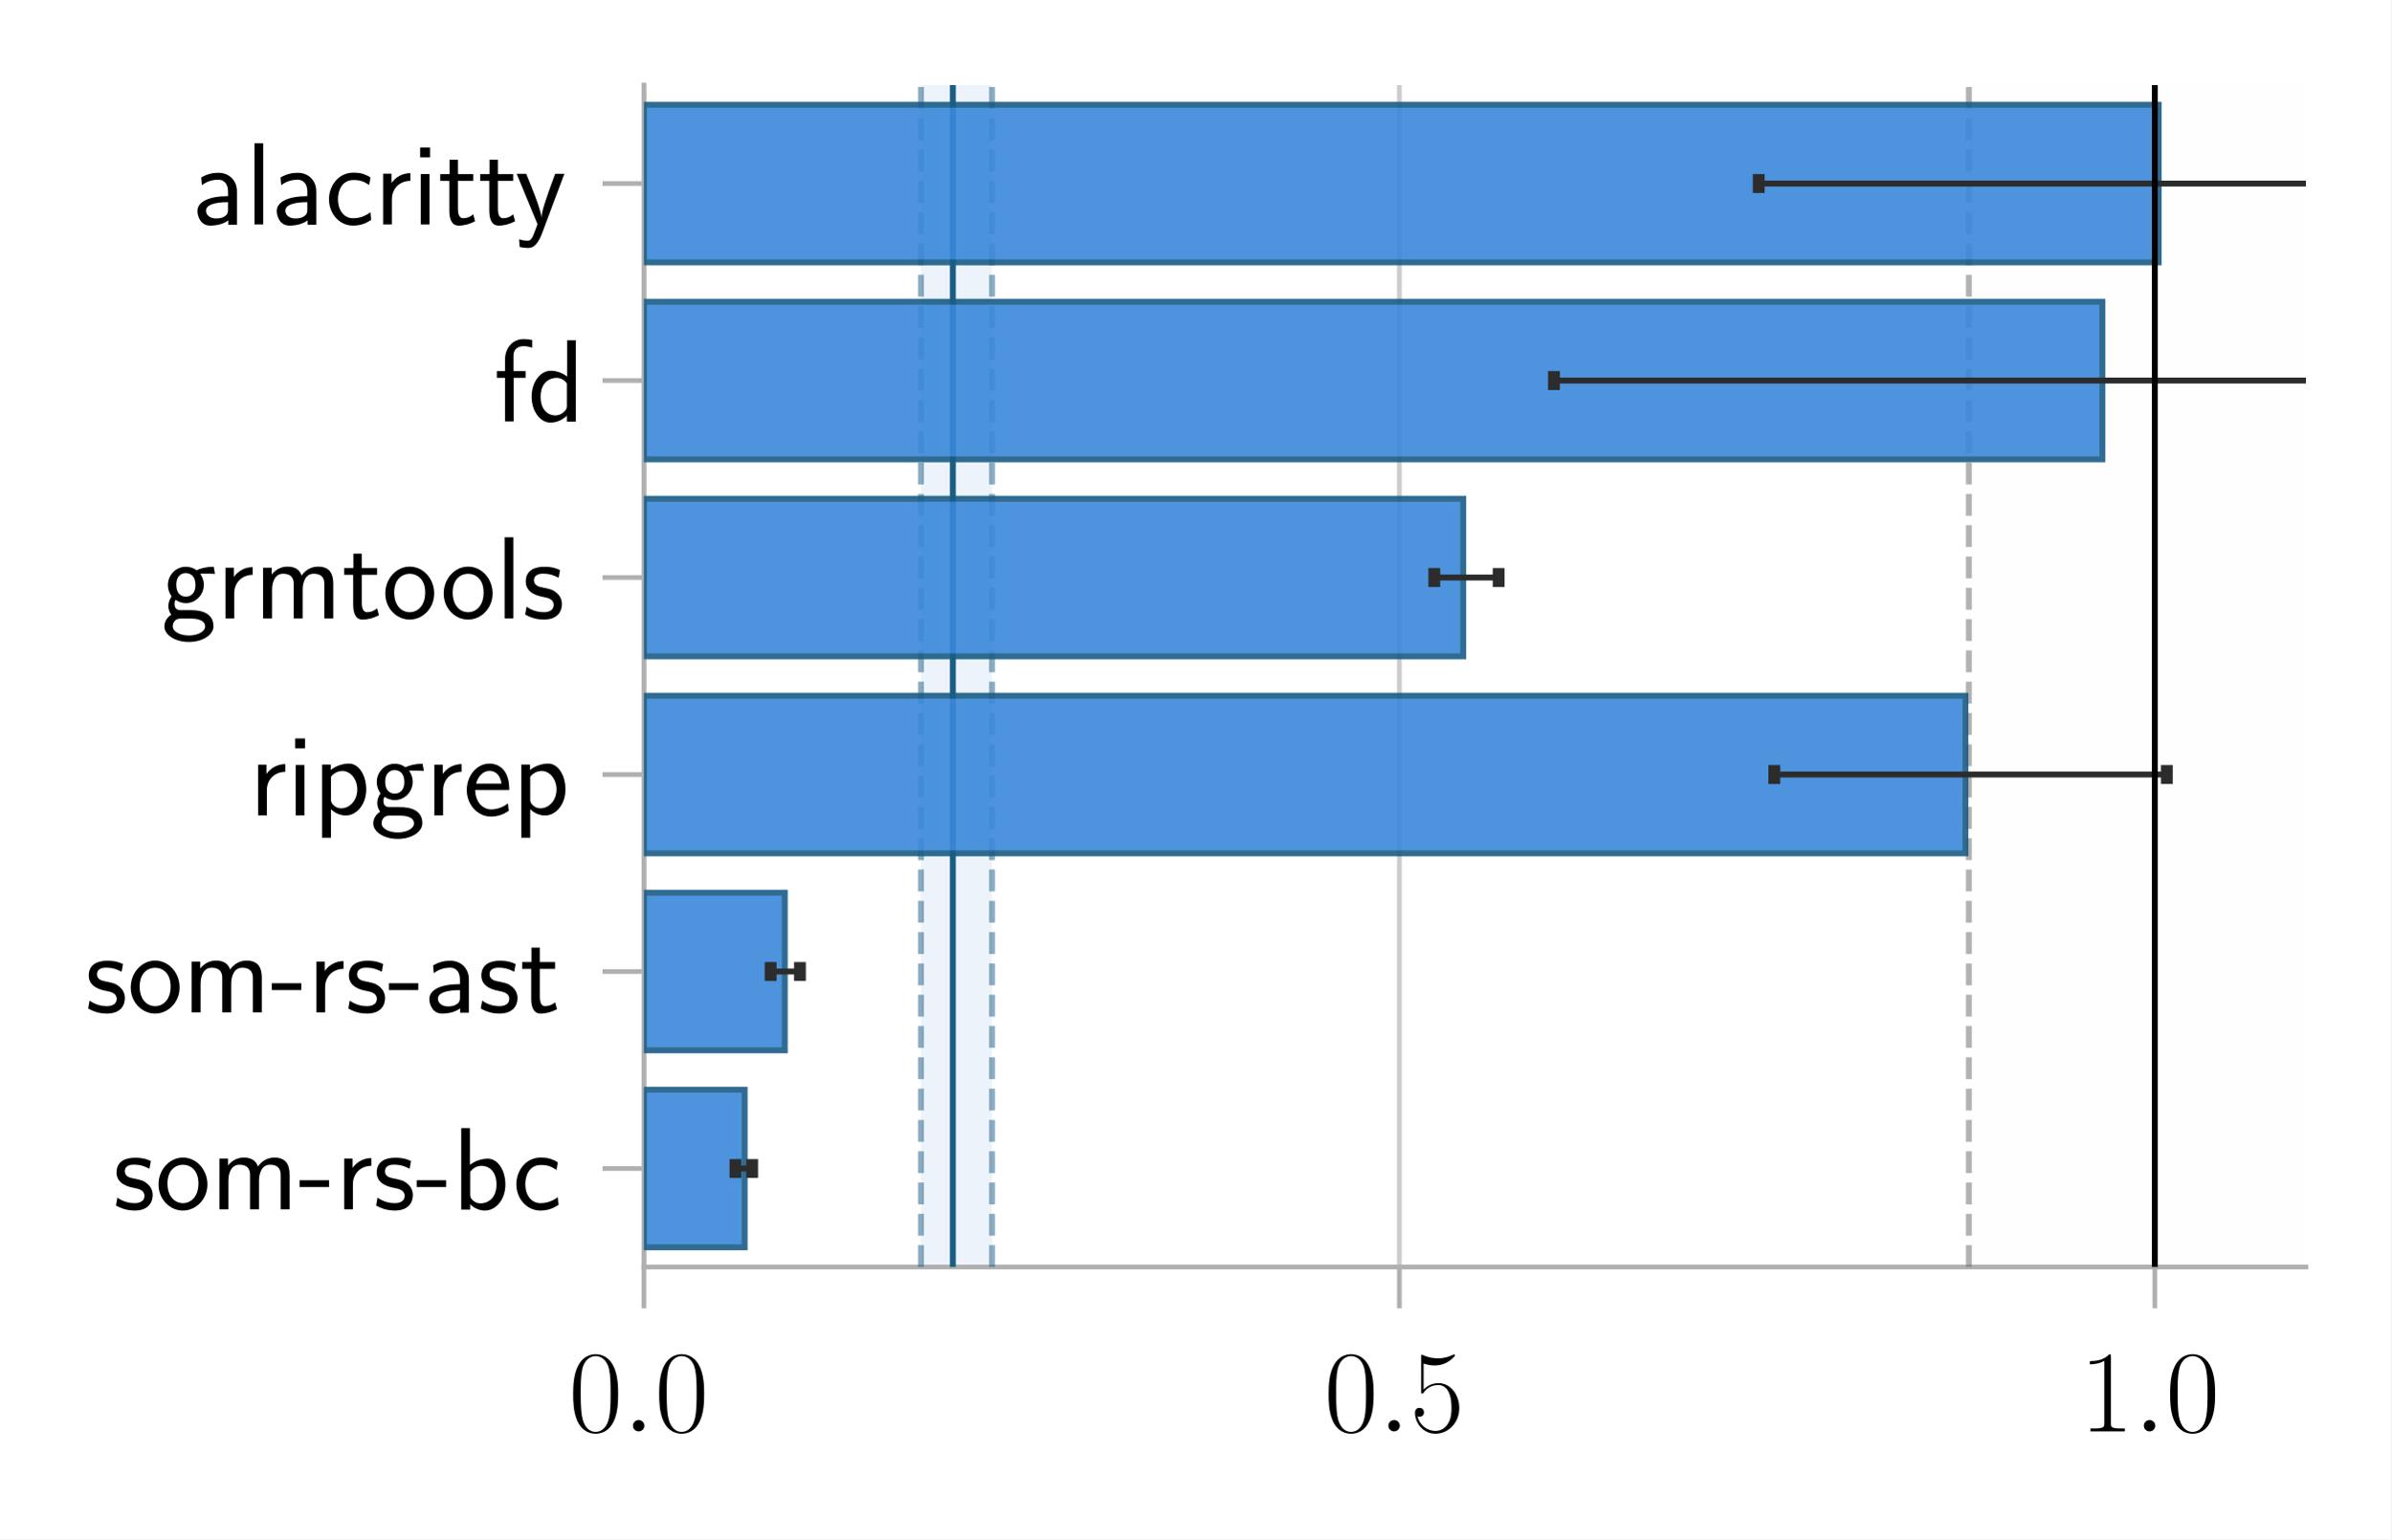
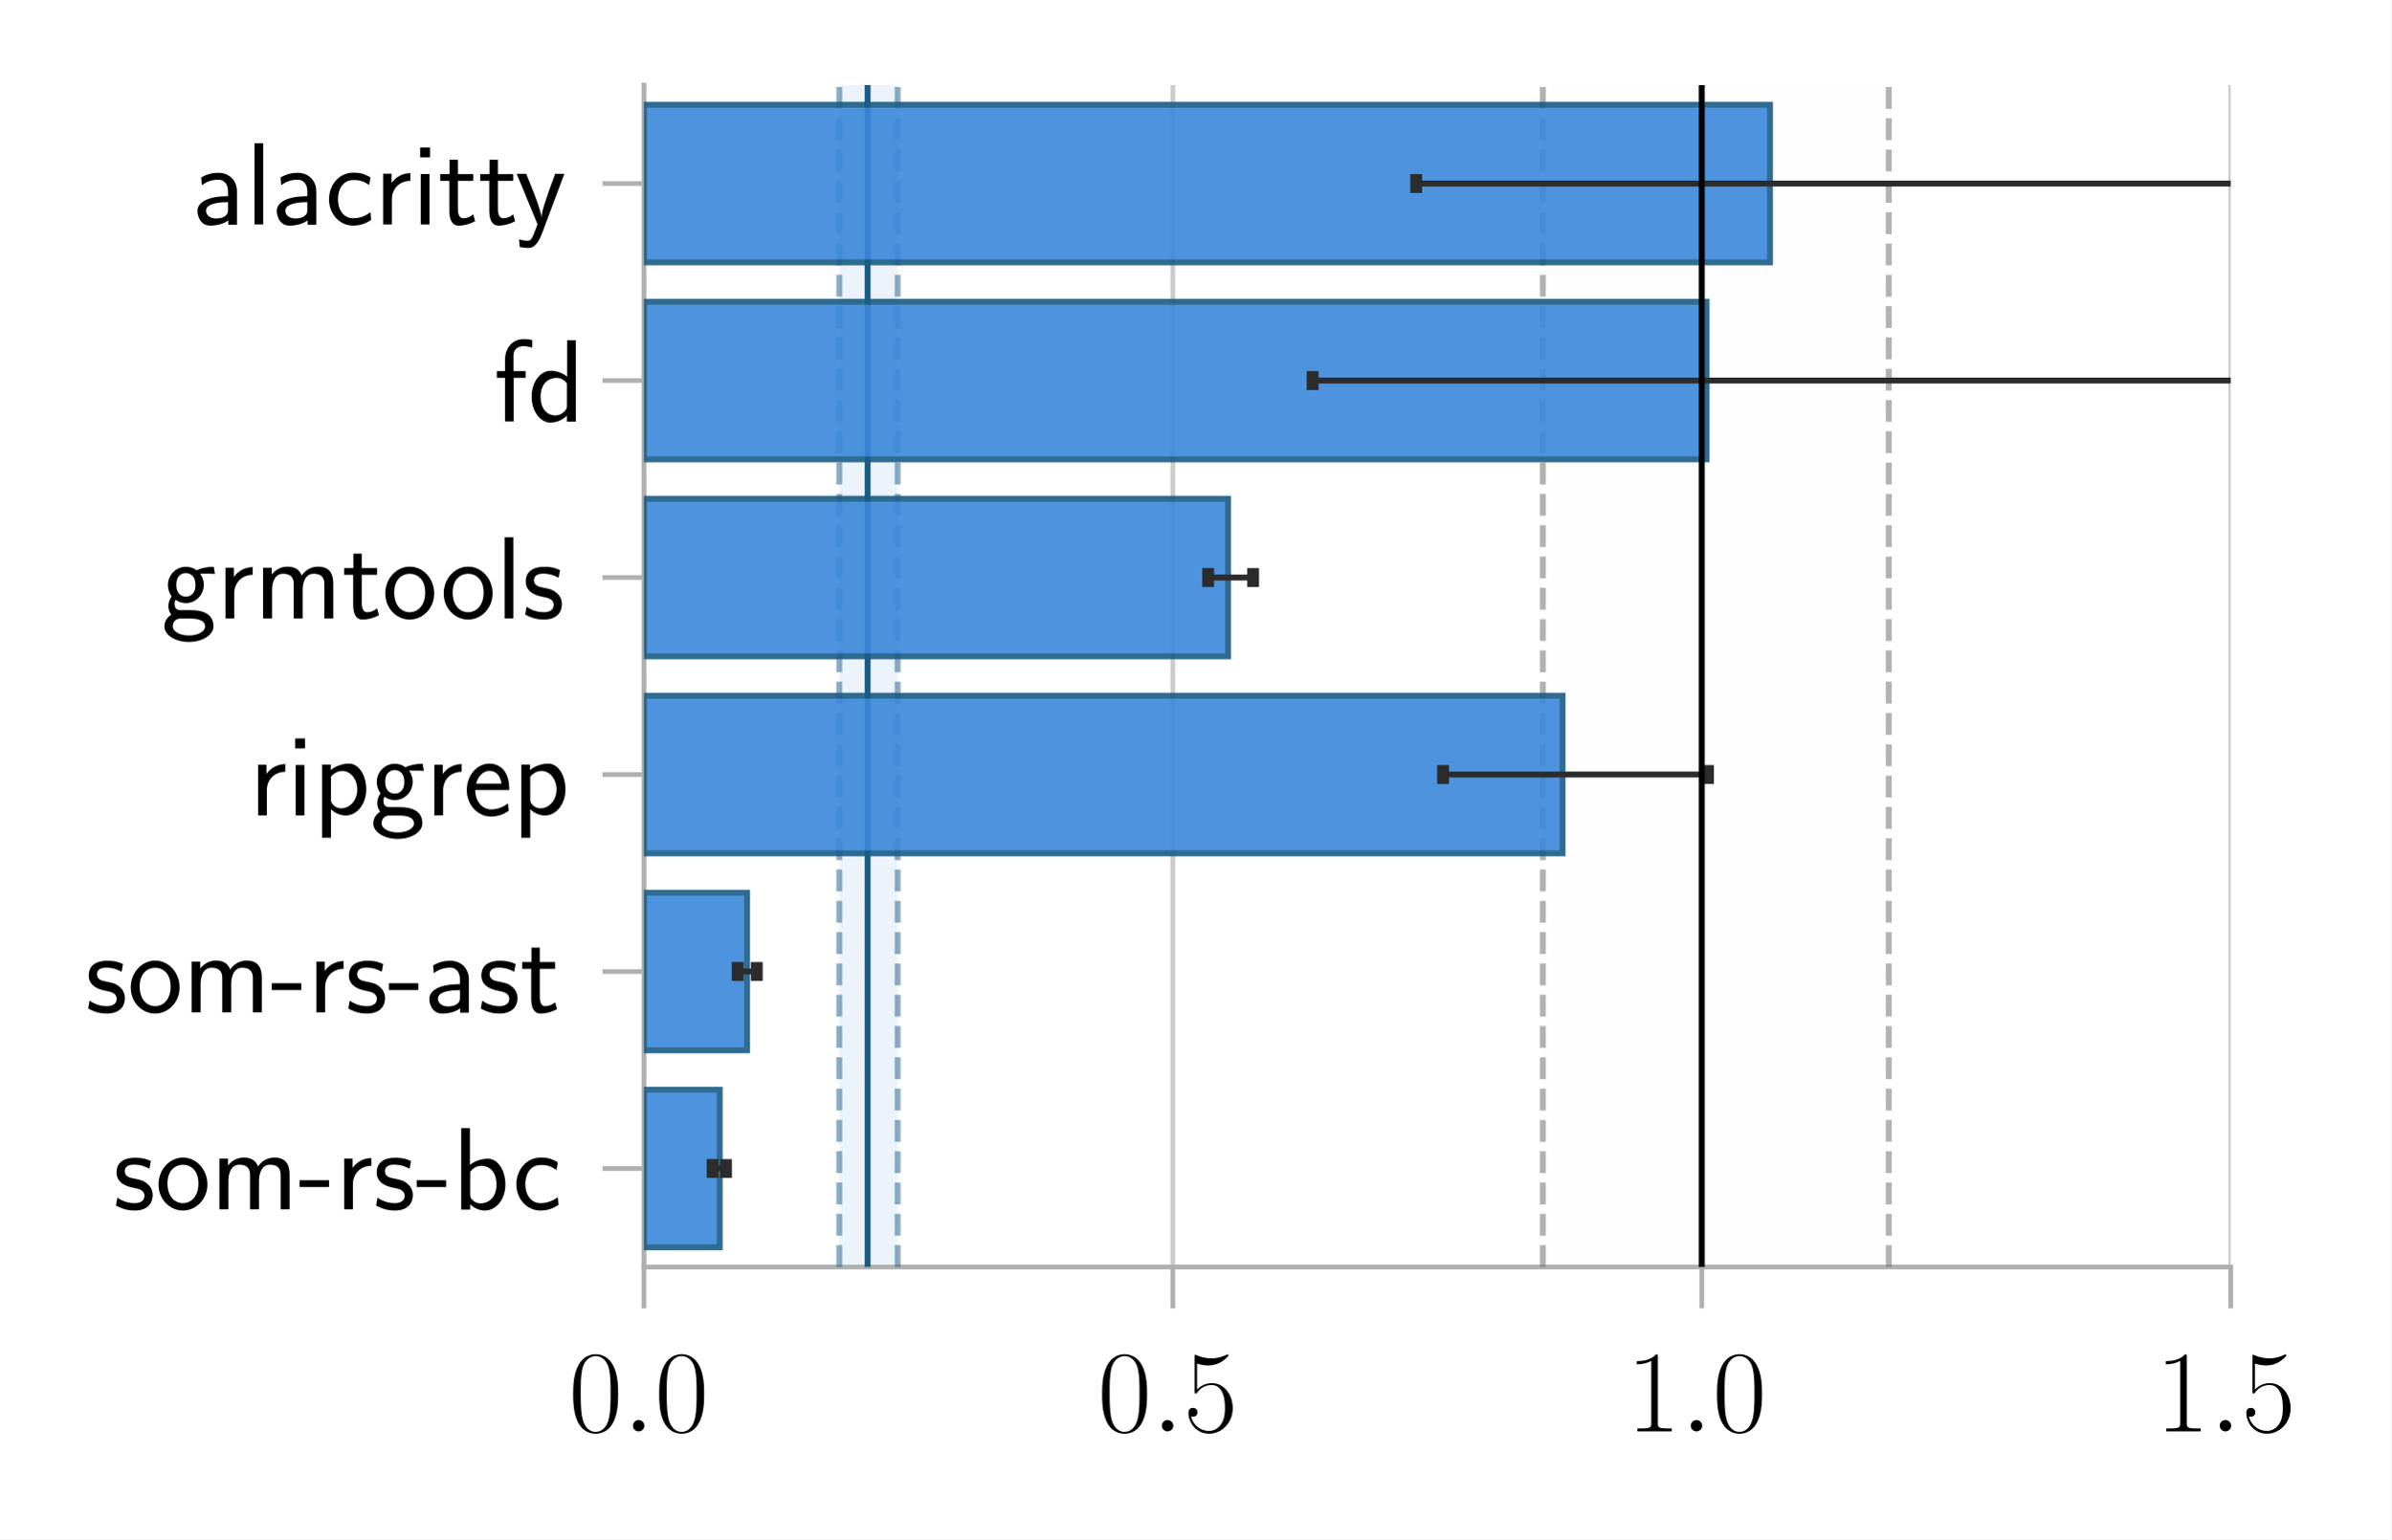
<svg xmlns="http://www.w3.org/2000/svg" xmlns:xlink="http://www.w3.org/1999/xlink" width="202.32pt" height="130.32pt" viewBox="0 0 202.32 130.32" version="1.1">
  <defs>
    <style type="text/css">*{stroke-linejoin: round; stroke-linecap: butt}</style>
  </defs>
  <g id="figure_1">
    <g id="patch_1">
      <path d="M -0 130.32  L 202.32 130.32  L 202.32 0  L -0 0  z " style="fill: #ffffff" />
    </g>
    <g id="axes_1">
      <g id="patch_2">
-         <path d="M 54.484 107.264  L 195.12 107.264  L 195.12 7.2  L 54.484 7.2  z " style="fill: #ffffff" />
+         <path d="M 54.484 107.264  L 188.755 107.264  L 188.755 7.2  L 54.484 7.2  z " style="fill: #ffffff" />
      </g>
      <g id="matplotlib.axis_1">
        <g id="xtick_1">
          <g id="line2d_1">
-             <path d="M 54.484 107.264  L 54.484 7.2  " clip-path="url(#p6f6580377a)" style="fill: none; stroke: #cccccc; stroke-width: 0.4; stroke-linecap: square" />
+             <path d="M 54.484 107.264  L 54.484 7.2  " clip-path="url(#p53342b3706)" style="fill: none; stroke: #cccccc; stroke-width: 0.4; stroke-linecap: square" />
          </g>
          <g id="line2d_2">
            <defs>
-               <path id="mea5868df41" d="M 0 0  L 0 3.5  " style="stroke: #b0b0b0; stroke-width: 0.4" />
+               <path id="mf953624b37" d="M 0 0  L 0 3.5  " style="stroke: #b0b0b0; stroke-width: 0.4" />
            </defs>
            <g>
-               <use xlink:href="#mea5868df41" x="54.484" y="107.264" style="fill: #b0b0b0; stroke: #b0b0b0; stroke-width: 0.4" />
+               <use xlink:href="#mf953624b37" x="54.484" y="107.264" style="fill: #b0b0b0; stroke: #b0b0b0; stroke-width: 0.4" />
            </g>
          </g>
          <g id="text_1">
            <g transform="translate(48.11901 121.1828) scale(0.1 -0.1)">
              <defs>
                <path id="CMR17-30" d="M 2688 2025  C 2688 2416 2682 3080 2413 3591  C 2176 4039 1798 4198 1466 4198  C 1158 4198 768 4058 525 3597  C 269 3118 243 2524 243 2025  C 243 1661 250 1106 448 619  C 723 -39 1216 -128 1466 -128  C 1760 -128 2208 -7 2470 600  C 2662 1042 2688 1559 2688 2025  z M 1466 -26  C 1056 -26 813 325 723 812  C 653 1188 653 1738 653 2096  C 653 2588 653 2997 736 3387  C 858 3929 1216 4096 1466 4096  C 1728 4096 2067 3923 2189 3400  C 2272 3036 2278 2607 2278 2096  C 2278 1680 2278 1169 2202 792  C 2067 95 1690 -26 1466 -26  z " transform="scale(0.015625)" />
                <path id="CMMI12-3a" d="M 1178 307  C 1178 492 1024 619 870 619  C 685 619 557 466 557 313  C 557 128 710 0 864 0  C 1050 0 1178 153 1178 307  z " transform="scale(0.015625)" />
              </defs>
              <use xlink:href="#CMR17-30" transform="scale(0.996264)" />
              <use xlink:href="#CMMI12-3a" transform="translate(45.69048 0) scale(0.996264)" />
              <use xlink:href="#CMR17-30" transform="translate(72.78765 0) scale(0.996264)" />
            </g>
          </g>
        </g>
        <g id="xtick_2">
          <g id="line2d_3">
-             <path d="M 118.409 107.264  L 118.409 7.2  " clip-path="url(#p6f6580377a)" style="fill: none; stroke: #cccccc; stroke-width: 0.4; stroke-linecap: square" />
+             <path d="M 99.241 107.264  L 99.241 7.2  " clip-path="url(#p53342b3706)" style="fill: none; stroke: #cccccc; stroke-width: 0.4; stroke-linecap: square" />
          </g>
          <g id="line2d_4">
            <g>
-               <use xlink:href="#mea5868df41" x="118.409" y="107.264" style="fill: #b0b0b0; stroke: #b0b0b0; stroke-width: 0.4" />
+               <use xlink:href="#mf953624b37" x="99.241" y="107.264" style="fill: #b0b0b0; stroke: #b0b0b0; stroke-width: 0.4" />
            </g>
          </g>
          <g id="text_2">
-             <g transform="translate(112.0444 121.1828) scale(0.1 -0.1)">
+             <g transform="translate(92.87598 121.1828) scale(0.1 -0.1)">
              <defs>
                <path id="CMR17-35" d="M 730 3692  C 794 3666 1056 3584 1325 3584  C 1920 3584 2246 3911 2432 4100  C 2432 4157 2432 4192 2394 4192  C 2387 4192 2374 4192 2323 4163  C 2099 4058 1837 3973 1517 3973  C 1325 3973 1037 3999 723 4139  C 653 4171 640 4171 634 4171  C 602 4171 595 4164 595 4037  L 595 2203  C 595 2089 595 2057 659 2057  C 691 2057 704 2070 736 2114  C 941 2401 1222 2522 1542 2522  C 1766 2522 2246 2382 2246 1289  C 2246 1085 2246 715 2054 421  C 1894 159 1645 25 1370 25  C 947 25 518 320 403 814  C 429 807 480 795 506 795  C 589 795 749 840 749 1038  C 749 1210 627 1280 506 1280  C 358 1280 262 1190 262 1011  C 262 454 704 -128 1382 -128  C 2042 -128 2669 440 2669 1264  C 2669 2030 2170 2624 1549 2624  C 1222 2624 947 2503 730 2274  L 730 3692  z " transform="scale(0.015625)" />
              </defs>
              <use xlink:href="#CMR17-30" transform="scale(0.996264)" />
              <use xlink:href="#CMMI12-3a" transform="translate(45.69048 0) scale(0.996264)" />
              <use xlink:href="#CMR17-35" transform="translate(72.78765 0) scale(0.996264)" />
            </g>
          </g>
        </g>
        <g id="xtick_3">
          <g id="line2d_5">
-             <path d="M 182.335 107.264  L 182.335 7.2  " clip-path="url(#p6f6580377a)" style="fill: none; stroke: #cccccc; stroke-width: 0.4; stroke-linecap: square" />
+             <path d="M 143.998 107.264  L 143.998 7.2  " clip-path="url(#p53342b3706)" style="fill: none; stroke: #cccccc; stroke-width: 0.4; stroke-linecap: square" />
          </g>
          <g id="line2d_6">
            <g>
-               <use xlink:href="#mea5868df41" x="182.335" y="107.264" style="fill: #b0b0b0; stroke: #b0b0b0; stroke-width: 0.4" />
+               <use xlink:href="#mf953624b37" x="143.998" y="107.264" style="fill: #b0b0b0; stroke: #b0b0b0; stroke-width: 0.4" />
            </g>
          </g>
          <g id="text_3">
-             <g transform="translate(175.9699 121.1828) scale(0.1 -0.1)">
+             <g transform="translate(137.6329 121.1828) scale(0.1 -0.1)">
              <defs>
                <path id="CMR17-31" d="M 1702 4058  C 1702 4192 1696 4192 1606 4192  C 1357 3916 979 3827 621 3827  C 602 3827 570 3827 563 3808  C 557 3795 557 3782 557 3648  C 755 3648 1088 3686 1344 3839  L 1344 461  C 1344 236 1331 160 781 160  L 589 160  L 589 0  C 896 0 1216 0 1523 0  C 1830 0 2150 0 2458 0  L 2458 160  L 2266 160  C 1715 160 1702 230 1702 458  L 1702 4058  z " transform="scale(0.015625)" />
              </defs>
              <use xlink:href="#CMR17-31" transform="scale(0.996264)" />
              <use xlink:href="#CMMI12-3a" transform="translate(45.69048 0) scale(0.996264)" />
              <use xlink:href="#CMR17-30" transform="translate(72.78765 0) scale(0.996264)" />
            </g>
          </g>
        </g>
+         <g id="xtick_4">
+           <g id="line2d_7">
+             <path d="M 188.755 107.264  L 188.755 7.2  " clip-path="url(#p53342b3706)" style="fill: none; stroke: #cccccc; stroke-width: 0.4; stroke-linecap: square" />
+           </g>
+           <g id="line2d_8">
+             <g>
+               <use xlink:href="#mf953624b37" x="188.755" y="107.264" style="fill: #b0b0b0; stroke: #b0b0b0; stroke-width: 0.4" />
+             </g>
+           </g>
+           <g id="text_4">
+             <g transform="translate(182.3899 121.1828) scale(0.1 -0.1)">
+               <use xlink:href="#CMR17-31" transform="scale(0.996264)" />
+               <use xlink:href="#CMMI12-3a" transform="translate(45.69048 0) scale(0.996264)" />
+               <use xlink:href="#CMR17-35" transform="translate(72.78765 0) scale(0.996264)" />
+             </g>
+           </g>
+         </g>
      </g>
      <g id="matplotlib.axis_2">
        <g id="ytick_1">
-           <g id="line2d_7">
+           <g id="line2d_9">
            <defs>
-               <path id="m3c7b44ee98" d="M 0 0  L -3.5 0  " style="stroke: #b0b0b0; stroke-width: 0.4" />
+               <path id="mb64c90d019" d="M 0 0  L -3.5 0  " style="stroke: #b0b0b0; stroke-width: 0.4" />
            </defs>
            <g>
-               <use xlink:href="#m3c7b44ee98" x="54.484" y="15.539" style="fill: #b0b0b0; stroke: #b0b0b0; stroke-width: 0.4" />
-             </g>
-           </g>
-           <g id="text_4">
+               <use xlink:href="#mb64c90d019" x="54.484" y="15.539" style="fill: #b0b0b0; stroke: #b0b0b0; stroke-width: 0.4" />
+             </g>
+           </g>
+           <g id="text_5">
            <g transform="translate(16.30473 18.99794) scale(0.1 -0.1)">
              <defs>
                <path id="CMSS17-61" d="M 2406 1791  C 2406 2392 1978 2808 1402 2808  C 1120 2808 813 2757 461 2553  L 499 2135  C 659 2248 934 2432 1395 2432  C 1722 2432 1920 2180 1920 1782  L 1920 1536  C 896 1536 256 1238 256 726  C 256 461 416 -64 947 -64  C 1043 -64 1562 -64 1933 217  L 1933 -19  L 2406 -19  L 2406 1791  z M 1920 816  C 1920 701 1920 548 1728 434  C 1562 325 1350 325 1261 325  C 941 325 723 511 723 744  C 723 1211 1722 1211 1920 1211  L 1920 816  z " transform="scale(0.015625)" />
                <path id="CMSS17-6c" d="M 947 4416  L 474 4416  L 474 0  L 947 0  L 947 4416  z " transform="scale(0.015625)" />
                <path id="CMSS17-63" d="M 2464 2541  C 2464 2585 2170 2714 2093 2739  C 1882 2816 1613 2816 1542 2816  C 710 2816 211 2093 211 1363  C 211 595 768 -64 1517 -64  C 1946 -64 2253 76 2502 242  L 2464 664  C 2189 453 1869 337 1523 337  C 1024 337 698 774 698 1369  C 698 1831 909 2414 1549 2414  C 1901 2414 2099 2343 2394 2145  L 2464 2541  z " transform="scale(0.015625)" />
                <path id="CMSS17-72" d="M 954 1363  C 954 1965 1395 2368 1958 2368  L 1958 2789  C 1549 2789 1165 2585 934 2253  L 934 2758  L 480 2758  L 480 0  L 954 0  L 954 1363  z " transform="scale(0.015625)" />
                <path id="CMSS17-69" d="M 979 4183  L 442 4183  L 442 3648  L 979 3648  L 979 4183  z M 947 2739  L 474 2739  L 474 0  L 947 0  L 947 2739  z " transform="scale(0.015625)" />
                <path id="CMSS17-74" d="M 1069 2368  L 1901 2368  L 1901 2737  L 1069 2737  L 1069 3520  L 614 3520  L 614 2737  L 109 2737  L 109 2368  L 602 2368  L 602 749  C 602 384 685 -64 1107 -64  C 1427 -64 1722 25 2003 172  L 1901 548  C 1747 414 1562 337 1363 337  C 1082 337 1069 696 1069 856  L 1069 2368  z " transform="scale(0.015625)" />
                <path id="CMSS17-79" d="M 2675 2752  L 2176 2752  C 1632 1294 1446 702 1434 383  L 1427 383  C 1408 696 1126 1460 902 2007  L 602 2752  L 83 2752  L 1216 13  C 1146 -178 1043 -465 1011 -529  C 870 -885 774 -885 672 -885  C 646 -885 442 -885 211 -809  L 250 -1229  C 410 -1261 570 -1280 685 -1280  C 845 -1280 1165 -1280 1459 -497  L 2675 2752  z " transform="scale(0.015625)" />
              </defs>
              <use xlink:href="#CMSS17-61" transform="scale(0.996264)" />
              <use xlink:href="#CMSS17-6c" transform="translate(44.92192 0) scale(0.996264)" />
              <use xlink:href="#CMSS17-61" transform="translate(67.10264 0) scale(0.996264)" />
              <use xlink:href="#CMSS17-63" transform="translate(112.0246 0) scale(0.996264)" />
              <use xlink:href="#CMSS17-72" transform="translate(153.6634 0) scale(0.996264)" />
              <use xlink:href="#CMSS17-69" transform="translate(185.5732 0) scale(0.996264)" />
              <use xlink:href="#CMSS17-74" transform="translate(207.7539 0) scale(0.996264)" />
              <use xlink:href="#CMSS17-74" transform="translate(241.5854 0) scale(0.996264)" />
              <use xlink:href="#CMSS17-79" transform="translate(272.8146 0) scale(0.996264)" />
            </g>
          </g>
        </g>
        <g id="ytick_2">
-           <g id="line2d_8">
-             <g>
-               <use xlink:href="#m3c7b44ee98" x="54.484" y="32.216" style="fill: #b0b0b0; stroke: #b0b0b0; stroke-width: 0.4" />
-             </g>
-           </g>
-           <g id="text_5">
+           <g id="line2d_10">
+             <g>
+               <use xlink:href="#mb64c90d019" x="54.484" y="32.216" style="fill: #b0b0b0; stroke: #b0b0b0; stroke-width: 0.4" />
+             </g>
+           </g>
+           <g id="text_6">
            <g transform="translate(41.79252 35.67533) scale(0.1 -0.1)">
              <defs>
                <path id="CMSS17-66" d="M 1075 2368  L 1722 2368  L 1722 2737  L 1062 2737  L 1062 3559  C 1062 4014 1408 4092 1606 4092  C 1670 4092 1850 4092 2080 4009  L 2080 4429  C 1933 4461 1754 4480 1613 4480  C 1018 4480 602 3993 602 3359  L 602 2737  L 160 2737  L 160 2368  L 602 2368  L 602 0  L 1075 0  L 1075 2368  z " transform="scale(0.015625)" />
                <path id="CMSS17-64" d="M 2611 4416  L 2138 4416  L 2138 2438  C 1939 2603 1613 2756 1254 2756  C 672 2756 211 2131 211 1347  C 211 562 666 -64 1235 -64  C 1677 -64 1971 172 2125 306  L 2125 -13  L 2611 -13  L 2611 4416  z M 2125 836  C 2125 747 2125 653 1926 482  C 1798 375 1645 325 1498 325  C 1152 325 698 576 698 1340  C 698 2134 1210 2368 1562 2368  C 1798 2368 1990 2254 2125 2065  L 2125 836  z " transform="scale(0.015625)" />
              </defs>
              <use xlink:href="#CMSS17-66" transform="scale(0.996264)" />
              <use xlink:href="#CMSS17-64" transform="translate(28.62666 0) scale(0.996264)" />
            </g>
          </g>
        </g>
        <g id="ytick_3">
-           <g id="line2d_9">
-             <g>
-               <use xlink:href="#m3c7b44ee98" x="54.484" y="48.893" style="fill: #b0b0b0; stroke: #b0b0b0; stroke-width: 0.4" />
-             </g>
-           </g>
-           <g id="text_6">
+           <g id="line2d_11">
+             <g>
+               <use xlink:href="#mb64c90d019" x="54.484" y="48.893" style="fill: #b0b0b0; stroke: #b0b0b0; stroke-width: 0.4" />
+             </g>
+           </g>
+           <g id="text_7">
            <g transform="translate(13.648 52.35272) scale(0.1 -0.1)">
              <defs>
                <path id="CMSS17-67" d="M 2848 2808  C 2483 2808 2170 2738 1914 2617  C 1702 2777 1485 2808 1338 2808  C 781 2808 358 2349 358 1814  C 358 1468 550 1207 563 1195  C 448 1035 384 863 384 672  C 384 448 474 289 544 200  C 211 -3 166 -314 166 -435  C 166 -898 749 -1280 1498 -1280  C 2253 -1280 2835 -898 2835 -428  C 2835 448 1856 448 1587 448  L 1069 448  C 973 448 717 448 717 791  C 717 921 774 1004 781 1010  C 877 940 1075 832 1338 832  C 1869 832 2310 1278 2310 1827  C 2310 2132 2170 2355 2112 2432  L 2131 2432  C 2150 2432 2419 2432 2515 2432  C 2720 2432 2739 2429 2918 2419  L 2848 2808  z M 1338 1182  C 1120 1182 813 1315 813 1823  C 813 2375 1165 2464 1331 2464  C 1549 2464 1856 2331 1856 1823  C 1856 1271 1504 1182 1338 1182  z M 1581 -10  C 1734 -10 2381 -10 2381 -442  C 2381 -714 1984 -929 1504 -929  C 1018 -929 621 -720 621 -435  C 621 -403 621 -10 1062 -10  L 1581 -10  z " transform="scale(0.015625)" />
                <path id="CMSS17-6d" d="M 4288 1877  C 4288 2308 4179 2816 3462 2816  C 2982 2816 2694 2516 2566 2331  C 2451 2670 2182 2816 1798 2816  C 1363 2816 1088 2568 941 2389  L 941 2758  L 474 2758  L 474 0  L 960 0  L 960 1559  C 960 1939 1101 2428 1555 2428  C 2138 2428 2138 2016 2138 1829  L 2138 0  L 2624 0  L 2624 1559  C 2624 1939 2765 2428 3219 2428  C 3802 2428 3802 2016 3802 1829  L 3802 0  L 4288 0  L 4288 1877  z " transform="scale(0.015625)" />
                <path id="CMSS17-6f" d="M 2829 1356  C 2829 2176 2221 2816 1504 2816  C 768 2816 173 2157 173 1356  C 173 544 787 -64 1498 -64  C 2227 -64 2829 563 2829 1356  z M 1504 337  C 1050 337 659 709 659 1408  C 659 2151 1114 2427 1498 2427  C 1914 2427 2342 2126 2342 1408  C 2342 683 1926 337 1504 337  z " transform="scale(0.015625)" />
                <path id="CMSS17-73" d="M 2061 2627  C 1683 2807 1389 2807 1197 2807  C 742 2807 198 2648 198 2003  C 198 1359 902 1218 1094 1179  C 1389 1122 1715 1058 1715 740  C 1715 337 1254 337 1171 337  C 915 337 563 407 243 638  L 166 210  C 531 0 883 -64 1178 -64  C 1965 -64 2163 416 2163 781  C 2163 1094 1984 1305 1862 1401  C 1651 1568 1574 1587 1050 1696  C 960 1709 646 1779 646 2066  C 646 2432 1050 2432 1139 2432  C 1555 2432 1811 2303 1984 2208  L 2061 2627  z " transform="scale(0.015625)" />
              </defs>
              <use xlink:href="#CMSS17-67" transform="scale(0.996264)" />
              <use xlink:href="#CMSS17-72" transform="translate(46.84362 0) scale(0.996264)" />
              <use xlink:href="#CMSS17-6d" transform="translate(78.7534 0) scale(0.996264)" />
              <use xlink:href="#CMSS17-74" transform="translate(152.9827 0) scale(0.996264)" />
              <use xlink:href="#CMSS17-6f" transform="translate(186.8142 0) scale(0.996264)" />
              <use xlink:href="#CMSS17-6f" transform="translate(236.2603 0) scale(0.996264)" />
              <use xlink:href="#CMSS17-6c" transform="translate(283.1039 0) scale(0.996264)" />
              <use xlink:href="#CMSS17-73" transform="translate(305.2846 0) scale(0.996264)" />
            </g>
          </g>
        </g>
        <g id="ytick_4">
-           <g id="line2d_10">
-             <g>
-               <use xlink:href="#m3c7b44ee98" x="54.484" y="65.571" style="fill: #b0b0b0; stroke: #b0b0b0; stroke-width: 0.4" />
-             </g>
-           </g>
-           <g id="text_7">
+           <g id="line2d_12">
+             <g>
+               <use xlink:href="#mb64c90d019" x="54.484" y="65.571" style="fill: #b0b0b0; stroke: #b0b0b0; stroke-width: 0.4" />
+             </g>
+           </g>
+           <g id="text_8">
            <g transform="translate(21.09233 69.0301) scale(0.1 -0.1)">
              <defs>
                <path id="CMSS17-70" d="M 966 333  C 1178 129 1466 -5 1773 -5  C 2368 -5 2880 603 2880 1412  C 2880 2159 2496 2816 1946 2816  C 1626 2816 1242 2702 954 2472  L 954 2765  L 480 2765  L 480 -1216  L 966 -1216  L 966 333  z M 966 2100  C 1018 2176 1235 2415 1587 2415  C 2035 2415 2394 1960 2394 1412  C 2394 787 1958 384 1530 384  C 1402 384 1267 415 1139 523  C 966 674 966 768 966 857  L 966 2100  z " transform="scale(0.015625)" />
                <path id="CMSS17-65" d="M 2502 1377  C 2502 1590 2490 2003 2285 2345  C 2061 2713 1696 2816 1421 2816  C 755 2816 192 2188 192 1375  C 192 582 774 -64 1510 -64  C 1798 -64 2150 19 2470 248  C 2470 274 2458 414 2451 420  C 2451 433 2432 630 2432 656  C 2125 407 1773 325 1517 325  C 1107 325 666 667 646 1377  L 2502 1377  z M 698 1728  C 781 2084 1062 2421 1421 2421  C 1517 2421 1965 2421 2080 1728  L 698 1728  z " transform="scale(0.015625)" />
              </defs>
              <use xlink:href="#CMSS17-72" transform="scale(0.996264)" />
              <use xlink:href="#CMSS17-69" transform="translate(31.90977 0) scale(0.996264)" />
              <use xlink:href="#CMSS17-70" transform="translate(54.0905 0) scale(0.996264)" />
              <use xlink:href="#CMSS17-67" transform="translate(102.2954 0) scale(0.996264)" />
              <use xlink:href="#CMSS17-72" transform="translate(149.1391 0) scale(0.996264)" />
              <use xlink:href="#CMSS17-65" transform="translate(181.0488 0) scale(0.996264)" />
              <use xlink:href="#CMSS17-70" transform="translate(222.6877 0) scale(0.996264)" />
            </g>
          </g>
        </g>
        <g id="ytick_5">
-           <g id="line2d_11">
-             <g>
-               <use xlink:href="#m3c7b44ee98" x="54.484" y="82.248" style="fill: #b0b0b0; stroke: #b0b0b0; stroke-width: 0.4" />
-             </g>
-           </g>
-           <g id="text_8">
+           <g id="line2d_13">
+             <g>
+               <use xlink:href="#mb64c90d019" x="54.484" y="82.248" style="fill: #b0b0b0; stroke: #b0b0b0; stroke-width: 0.4" />
+             </g>
+           </g>
+           <g id="text_9">
            <g transform="translate(7.2 85.70749) scale(0.1 -0.1)">
              <defs>
                <path id="CMSS17-2d" d="M 1664 1216  L 1664 1585  L 64 1585  L 64 1216  L 1664 1216  z " transform="scale(0.015625)" />
              </defs>
              <use xlink:href="#CMSS17-73" transform="scale(0.996264)" />
              <use xlink:href="#CMSS17-6f" transform="translate(35.91354 0) scale(0.996264)" />
              <use xlink:href="#CMSS17-6d" transform="translate(82.75717 0) scale(0.996264)" />
              <use xlink:href="#CMSS17-2d" transform="translate(156.9864 0) scale(0.996264)" />
              <use xlink:href="#CMSS17-72" transform="translate(188.2155 0) scale(0.996264)" />
              <use xlink:href="#CMSS17-73" transform="translate(220.1253 0) scale(0.996264)" />
              <use xlink:href="#CMSS17-2d" transform="translate(256.0388 0) scale(0.996264)" />
              <use xlink:href="#CMSS17-61" transform="translate(287.268 0) scale(0.996264)" />
              <use xlink:href="#CMSS17-73" transform="translate(332.1899 0) scale(0.996264)" />
              <use xlink:href="#CMSS17-74" transform="translate(368.1034 0) scale(0.996264)" />
            </g>
          </g>
        </g>
        <g id="ytick_6">
-           <g id="line2d_12">
-             <g>
-               <use xlink:href="#m3c7b44ee98" x="54.484" y="98.926" style="fill: #b0b0b0; stroke: #b0b0b0; stroke-width: 0.4" />
-             </g>
-           </g>
-           <g id="text_9">
+           <g id="line2d_14">
+             <g>
+               <use xlink:href="#mb64c90d019" x="54.484" y="98.926" style="fill: #b0b0b0; stroke: #b0b0b0; stroke-width: 0.4" />
+             </g>
+           </g>
+           <g id="text_10">
            <g transform="translate(9.552293 102.3849) scale(0.1 -0.1)">
              <defs>
                <path id="CMSS17-62" d="M 954 4416  L 480 4416  L 480 -13  L 966 -13  L 966 274  C 1210 38 1504 -64 1766 -64  C 2381 -64 2880 549 2880 1352  C 2880 2086 2496 2756 1926 2756  C 1523 2756 1165 2591 954 2419  L 954 4416  z M 966 2046  C 1107 2222 1306 2368 1587 2368  C 1965 2368 2394 2097 2394 1352  C 2394 558 1882 325 1530 325  C 1402 325 1267 356 1139 464  C 966 615 966 709 966 797  L 966 2046  z " transform="scale(0.015625)" />
              </defs>
              <use xlink:href="#CMSS17-73" transform="scale(0.996264)" />
              <use xlink:href="#CMSS17-6f" transform="translate(35.91354 0) scale(0.996264)" />
              <use xlink:href="#CMSS17-6d" transform="translate(82.75717 0) scale(0.996264)" />
              <use xlink:href="#CMSS17-2d" transform="translate(156.9864 0) scale(0.996264)" />
              <use xlink:href="#CMSS17-72" transform="translate(188.2155 0) scale(0.996264)" />
              <use xlink:href="#CMSS17-73" transform="translate(220.1253 0) scale(0.996264)" />
              <use xlink:href="#CMSS17-2d" transform="translate(256.0388 0) scale(0.996264)" />
              <use xlink:href="#CMSS17-62" transform="translate(287.268 0) scale(0.996264)" />
              <use xlink:href="#CMSS17-63" transform="translate(338.0753 0) scale(0.996264)" />
            </g>
          </g>
        </g>
      </g>
      <g id="patch_3">
-         <path d="M 166.599 107.264  L 200.279 107.264  L 200.279 7.2  L 166.599 7.2  z " clip-path="url(#p6f6580377a)" style="fill: #808080; opacity: 0.01" />
+         <path d="M 130.552 107.264  L 159.821 107.264  L 159.821 7.2  L 130.552 7.2  z " clip-path="url(#p53342b3706)" style="fill: #808080; opacity: 0.01" />
      </g>
      <g id="patch_4">
-         <path d="M 77.928 107.264  L 83.944 107.264  L 83.944 7.2  L 77.928 7.2  z " clip-path="url(#p6f6580377a)" style="fill: #3a87d9; opacity: 0.1" />
+         <path d="M 71.015 107.264  L 75.957 107.264  L 75.957 7.2  L 71.015 7.2  z " clip-path="url(#p53342b3706)" style="fill: #3a87d9; opacity: 0.1" />
      </g>
      <g id="patch_5">
        <path d="M 54.484 107.264  L 54.484 7.2  " style="fill: none; stroke: #b0b0b0; stroke-width: 0.4; stroke-linejoin: miter; stroke-linecap: square" />
      </g>
      <g id="patch_6">
-         <path d="M 54.484 107.264  L 195.12 107.264  " style="fill: none; stroke: #b0b0b0; stroke-width: 0.4; stroke-linejoin: miter; stroke-linecap: square" />
-       </g>
-       <g id="line2d_13">
-         <path d="M 166.599 107.264  L 166.599 7.2  " clip-path="url(#p6f6580377a)" style="fill: none; stroke-dasharray: 1.85,0.8; stroke-dashoffset: 0; stroke: #666666; stroke-opacity: 0.5; stroke-width: 0.5" />
-       </g>
-       <g id="line2d_14">
-         <path d="M 200.279 107.264  L 200.279 7.2  " clip-path="url(#p6f6580377a)" style="fill: none; stroke-dasharray: 1.85,0.8; stroke-dashoffset: 0; stroke: #666666; stroke-opacity: 0.5; stroke-width: 0.5" />
+         <path d="M 54.484 107.264  L 188.755 107.264  " style="fill: none; stroke: #b0b0b0; stroke-width: 0.4; stroke-linejoin: miter; stroke-linecap: square" />
      </g>
      <g id="line2d_15">
-         <path d="M 77.928 107.264  L 77.928 7.2  " clip-path="url(#p6f6580377a)" style="fill: none; stroke-dasharray: 1.85,0.8; stroke-dashoffset: 0; stroke: #1a5c85; stroke-opacity: 0.5; stroke-width: 0.5" />
+         <path d="M 130.552 107.264  L 130.552 7.2  " clip-path="url(#p53342b3706)" style="fill: none; stroke-dasharray: 1.85,0.8; stroke-dashoffset: 0; stroke: #666666; stroke-opacity: 0.5; stroke-width: 0.5" />
      </g>
      <g id="line2d_16">
-         <path d="M 83.944 107.264  L 83.944 7.2  " clip-path="url(#p6f6580377a)" style="fill: none; stroke-dasharray: 1.85,0.8; stroke-dashoffset: 0; stroke: #1a5c85; stroke-opacity: 0.5; stroke-width: 0.5" />
+         <path d="M 159.821 107.264  L 159.821 7.2  " clip-path="url(#p53342b3706)" style="fill: none; stroke-dasharray: 1.85,0.8; stroke-dashoffset: 0; stroke: #666666; stroke-opacity: 0.5; stroke-width: 0.5" />
      </g>
      <g id="line2d_17">
-         <path d="M 80.627 107.264  L 80.627 7.2  " clip-path="url(#p6f6580377a)" style="fill: none; stroke: #1a5c85; stroke-width: 0.5; stroke-linecap: square" />
+         <path d="M 71.015 107.264  L 71.015 7.2  " clip-path="url(#p53342b3706)" style="fill: none; stroke-dasharray: 1.85,0.8; stroke-dashoffset: 0; stroke: #1a5c85; stroke-opacity: 0.5; stroke-width: 0.5" />
+       </g>
+       <g id="line2d_18">
+         <path d="M 75.957 107.264  L 75.957 7.2  " clip-path="url(#p53342b3706)" style="fill: none; stroke-dasharray: 1.85,0.8; stroke-dashoffset: 0; stroke: #1a5c85; stroke-opacity: 0.5; stroke-width: 0.5" />
+       </g>
+       <g id="line2d_19">
+         <path d="M 73.415 107.264  L 73.415 7.2  " clip-path="url(#p53342b3706)" style="fill: none; stroke: #1a5c85; stroke-width: 0.5; stroke-linecap: square" />
      </g>
      <g id="patch_7">
-         <path d="M 54.484 8.868  L 182.66 8.868  L 182.66 22.21  L 54.484 22.21  z " clip-path="url(#p6f6580377a)" style="fill: #3a87d9; opacity: 0.9; stroke: #1a5c85; stroke-width: 0.5; stroke-linejoin: miter" />
+         <path d="M 54.484 8.868  L 149.77 8.868  L 149.77 22.21  L 54.484 22.21  z " clip-path="url(#p53342b3706)" style="fill: #3a87d9; opacity: 0.9; stroke: #1a5c85; stroke-width: 0.5; stroke-linejoin: miter" />
      </g>
      <g id="patch_8">
-         <path d="M 54.484 25.545  L 177.897 25.545  L 177.897 38.887  L 54.484 38.887  z " clip-path="url(#p6f6580377a)" style="fill: #3a87d9; opacity: 0.9; stroke: #1a5c85; stroke-width: 0.5; stroke-linejoin: miter" />
+         <path d="M 54.484 25.545  L 144.406 25.545  L 144.406 38.887  L 54.484 38.887  z " clip-path="url(#p53342b3706)" style="fill: #3a87d9; opacity: 0.9; stroke: #1a5c85; stroke-width: 0.5; stroke-linejoin: miter" />
      </g>
      <g id="patch_9">
-         <path d="M 54.484 42.223  L 123.811 42.223  L 123.811 55.564  L 54.484 55.564  z " clip-path="url(#p6f6580377a)" style="fill: #3a87d9; opacity: 0.9; stroke: #1a5c85; stroke-width: 0.5; stroke-linejoin: miter" />
+         <path d="M 54.484 42.223  L 103.915 42.223  L 103.915 55.564  L 54.484 55.564  z " clip-path="url(#p53342b3706)" style="fill: #3a87d9; opacity: 0.9; stroke: #1a5c85; stroke-width: 0.5; stroke-linejoin: miter" />
      </g>
      <g id="patch_10">
-         <path d="M 54.484 58.9  L 166.309 58.9  L 166.309 72.242  L 54.484 72.242  z " clip-path="url(#p6f6580377a)" style="fill: #3a87d9; opacity: 0.9; stroke: #1a5c85; stroke-width: 0.5; stroke-linejoin: miter" />
+         <path d="M 54.484 58.9  L 132.217 58.9  L 132.217 72.242  L 54.484 72.242  z " clip-path="url(#p53342b3706)" style="fill: #3a87d9; opacity: 0.9; stroke: #1a5c85; stroke-width: 0.5; stroke-linejoin: miter" />
      </g>
      <g id="patch_11">
-         <path d="M 54.484 75.577  L 66.406 75.577  L 66.406 88.919  L 54.484 88.919  z " clip-path="url(#p6f6580377a)" style="fill: #3a87d9; opacity: 0.9; stroke: #1a5c85; stroke-width: 0.5; stroke-linejoin: miter" />
+         <path d="M 54.484 75.577  L 63.215 75.577  L 63.215 88.919  L 54.484 88.919  z " clip-path="url(#p53342b3706)" style="fill: #3a87d9; opacity: 0.9; stroke: #1a5c85; stroke-width: 0.5; stroke-linejoin: miter" />
      </g>
      <g id="patch_12">
-         <path d="M 54.484 92.255  L 63.008 92.255  L 63.008 105.597  L 54.484 105.597  z " clip-path="url(#p6f6580377a)" style="fill: #3a87d9; opacity: 0.9; stroke: #1a5c85; stroke-width: 0.5; stroke-linejoin: miter" />
+         <path d="M 54.484 92.255  L 60.9 92.255  L 60.9 105.597  L 54.484 105.597  z " clip-path="url(#p53342b3706)" style="fill: #3a87d9; opacity: 0.9; stroke: #1a5c85; stroke-width: 0.5; stroke-linejoin: miter" />
      </g>
      <g id="LineCollection_1">
-         <path d="M 148.817 15.539  L 203.32 15.539  " clip-path="url(#p6f6580377a)" style="fill: none; stroke: #2c2c2c; stroke-width: 0.5" />
-       </g>
-       <g id="line2d_18">
+         <path d="M 119.834 15.539  L 189.961 15.539  " clip-path="url(#p53342b3706)" style="fill: none; stroke: #2c2c2c; stroke-width: 0.5" />
+       </g>
+       <g id="line2d_20">
        <defs>
-           <path id="m275f981a15" d="M 0 0.8  L 0 -0.8  " style="stroke: #2c2c2c" />
+           <path id="m11baf606bf" d="M 0 0.8  L 0 -0.8  " style="stroke: #2c2c2c" />
        </defs>
-         <g clip-path="url(#p6f6580377a)">
-           <use xlink:href="#m275f981a15" x="148.817" y="15.539" style="fill: #2c2c2c; stroke: #2c2c2c" />
-         </g>
-       </g>
-       <g id="line2d_19">
-         <g clip-path="url(#p6f6580377a)">
-           <use xlink:href="#m275f981a15" x="234.921" y="15.539" style="fill: #2c2c2c; stroke: #2c2c2c" />
+         <g clip-path="url(#p53342b3706)">
+           <use xlink:href="#m11baf606bf" x="119.834" y="15.539" style="fill: #2c2c2c; stroke: #2c2c2c" />
+         </g>
+       </g>
+       <g id="line2d_21">
+         <g clip-path="url(#p53342b3706)">
+           <use xlink:href="#m11baf606bf" x="189.961" y="15.539" style="fill: #2c2c2c; stroke: #2c2c2c" />
        </g>
      </g>
      <g id="LineCollection_2">
-         <path d="M 131.49 32.216  L 203.32 32.216  " clip-path="url(#p6f6580377a)" style="fill: none; stroke: #2c2c2c; stroke-width: 0.5" />
-       </g>
-       <g id="line2d_20">
-         <g clip-path="url(#p6f6580377a)">
-           <use xlink:href="#m275f981a15" x="131.49" y="32.216" style="fill: #2c2c2c; stroke: #2c2c2c" />
-         </g>
-       </g>
-       <g id="line2d_21">
-         <g clip-path="url(#p6f6580377a)">
-           <use xlink:href="#m275f981a15" x="250.571" y="32.216" style="fill: #2c2c2c; stroke: #2c2c2c" />
+         <path d="M 111.069 32.216  L 199.313 32.216  " clip-path="url(#p53342b3706)" style="fill: none; stroke: #2c2c2c; stroke-width: 0.5" />
+       </g>
+       <g id="line2d_22">
+         <g clip-path="url(#p53342b3706)">
+           <use xlink:href="#m11baf606bf" x="111.069" y="32.216" style="fill: #2c2c2c; stroke: #2c2c2c" />
+         </g>
+       </g>
+       <g id="line2d_23">
+         <g clip-path="url(#p53342b3706)">
+           <use xlink:href="#m11baf606bf" x="199.313" y="32.216" style="fill: #2c2c2c; stroke: #2c2c2c" />
        </g>
      </g>
      <g id="LineCollection_3">
-         <path d="M 121.363 48.893  L 126.81 48.893  " clip-path="url(#p6f6580377a)" style="fill: none; stroke: #2c2c2c; stroke-width: 0.5" />
-       </g>
-       <g id="line2d_22">
-         <g clip-path="url(#p6f6580377a)">
-           <use xlink:href="#m275f981a15" x="121.363" y="48.893" style="fill: #2c2c2c; stroke: #2c2c2c" />
-         </g>
-       </g>
-       <g id="line2d_23">
-         <g clip-path="url(#p6f6580377a)">
-           <use xlink:href="#m275f981a15" x="126.81" y="48.893" style="fill: #2c2c2c; stroke: #2c2c2c" />
+         <path d="M 102.229 48.893  L 106.034 48.893  " clip-path="url(#p53342b3706)" style="fill: none; stroke: #2c2c2c; stroke-width: 0.5" />
+       </g>
+       <g id="line2d_24">
+         <g clip-path="url(#p53342b3706)">
+           <use xlink:href="#m11baf606bf" x="102.229" y="48.893" style="fill: #2c2c2c; stroke: #2c2c2c" />
+         </g>
+       </g>
+       <g id="line2d_25">
+         <g clip-path="url(#p53342b3706)">
+           <use xlink:href="#m11baf606bf" x="106.034" y="48.893" style="fill: #2c2c2c; stroke: #2c2c2c" />
        </g>
      </g>
      <g id="LineCollection_4">
-         <path d="M 150.134 65.571  L 183.351 65.571  " clip-path="url(#p6f6580377a)" style="fill: none; stroke: #2c2c2c; stroke-width: 0.5" />
-       </g>
-       <g id="line2d_24">
-         <g clip-path="url(#p6f6580377a)">
-           <use xlink:href="#m275f981a15" x="150.134" y="65.571" style="fill: #2c2c2c; stroke: #2c2c2c" />
-         </g>
-       </g>
-       <g id="line2d_25">
-         <g clip-path="url(#p6f6580377a)">
-           <use xlink:href="#m275f981a15" x="183.351" y="65.571" style="fill: #2c2c2c; stroke: #2c2c2c" />
+         <path d="M 122.107 65.571  L 144.526 65.571  " clip-path="url(#p53342b3706)" style="fill: none; stroke: #2c2c2c; stroke-width: 0.5" />
+       </g>
+       <g id="line2d_26">
+         <g clip-path="url(#p53342b3706)">
+           <use xlink:href="#m11baf606bf" x="122.107" y="65.571" style="fill: #2c2c2c; stroke: #2c2c2c" />
+         </g>
+       </g>
+       <g id="line2d_27">
+         <g clip-path="url(#p53342b3706)">
+           <use xlink:href="#m11baf606bf" x="144.526" y="65.571" style="fill: #2c2c2c; stroke: #2c2c2c" />
        </g>
      </g>
      <g id="LineCollection_5">
-         <path d="M 65.208 82.248  L 67.688 82.248  " clip-path="url(#p6f6580377a)" style="fill: none; stroke: #2c2c2c; stroke-width: 0.5" />
-       </g>
-       <g id="line2d_26">
-         <g clip-path="url(#p6f6580377a)">
-           <use xlink:href="#m275f981a15" x="65.208" y="82.248" style="fill: #2c2c2c; stroke: #2c2c2c" />
-         </g>
-       </g>
-       <g id="line2d_27">
-         <g clip-path="url(#p6f6580377a)">
-           <use xlink:href="#m275f981a15" x="67.688" y="82.248" style="fill: #2c2c2c; stroke: #2c2c2c" />
+         <path d="M 62.422 82.248  L 64.037 82.248  " clip-path="url(#p53342b3706)" style="fill: none; stroke: #2c2c2c; stroke-width: 0.5" />
+       </g>
+       <g id="line2d_28">
+         <g clip-path="url(#p53342b3706)">
+           <use xlink:href="#m11baf606bf" x="62.422" y="82.248" style="fill: #2c2c2c; stroke: #2c2c2c" />
+         </g>
+       </g>
+       <g id="line2d_29">
+         <g clip-path="url(#p53342b3706)">
+           <use xlink:href="#m11baf606bf" x="64.037" y="82.248" style="fill: #2c2c2c; stroke: #2c2c2c" />
        </g>
      </g>
      <g id="LineCollection_6">
-         <path d="M 62.23 98.926  L 63.644 98.926  " clip-path="url(#p6f6580377a)" style="fill: none; stroke: #2c2c2c; stroke-width: 0.5" />
-       </g>
-       <g id="line2d_28">
-         <g clip-path="url(#p6f6580377a)">
-           <use xlink:href="#m275f981a15" x="62.23" y="98.926" style="fill: #2c2c2c; stroke: #2c2c2c" />
-         </g>
-       </g>
-       <g id="line2d_29">
-         <g clip-path="url(#p6f6580377a)">
-           <use xlink:href="#m275f981a15" x="63.644" y="98.926" style="fill: #2c2c2c; stroke: #2c2c2c" />
-         </g>
+         <path d="M 60.298 98.926  L 61.433 98.926  " clip-path="url(#p53342b3706)" style="fill: none; stroke: #2c2c2c; stroke-width: 0.5" />
      </g>
      <g id="line2d_30">
-         <path d="M 182.335 107.264  L 182.335 7.2  " clip-path="url(#p6f6580377a)" style="fill: none; stroke: #000000; stroke-width: 0.5; stroke-linecap: square" />
+         <g clip-path="url(#p53342b3706)">
+           <use xlink:href="#m11baf606bf" x="60.298" y="98.926" style="fill: #2c2c2c; stroke: #2c2c2c" />
+         </g>
+       </g>
+       <g id="line2d_31">
+         <g clip-path="url(#p53342b3706)">
+           <use xlink:href="#m11baf606bf" x="61.433" y="98.926" style="fill: #2c2c2c; stroke: #2c2c2c" />
+         </g>
+       </g>
+       <g id="line2d_32">
+         <path d="M 143.998 107.264  L 143.998 7.2  " clip-path="url(#p53342b3706)" style="fill: none; stroke: #000000; stroke-width: 0.5; stroke-linecap: square" />
      </g>
    </g>
  </g>
  <defs>
-     <clipPath id="p6f6580377a">
-       <rect x="54.484" y="7.2" width="140.636" height="100.064" />
+     <clipPath id="p53342b3706">
+       <rect x="54.484" y="7.2" width="134.271" height="100.064" />
    </clipPath>
  </defs>
</svg>
